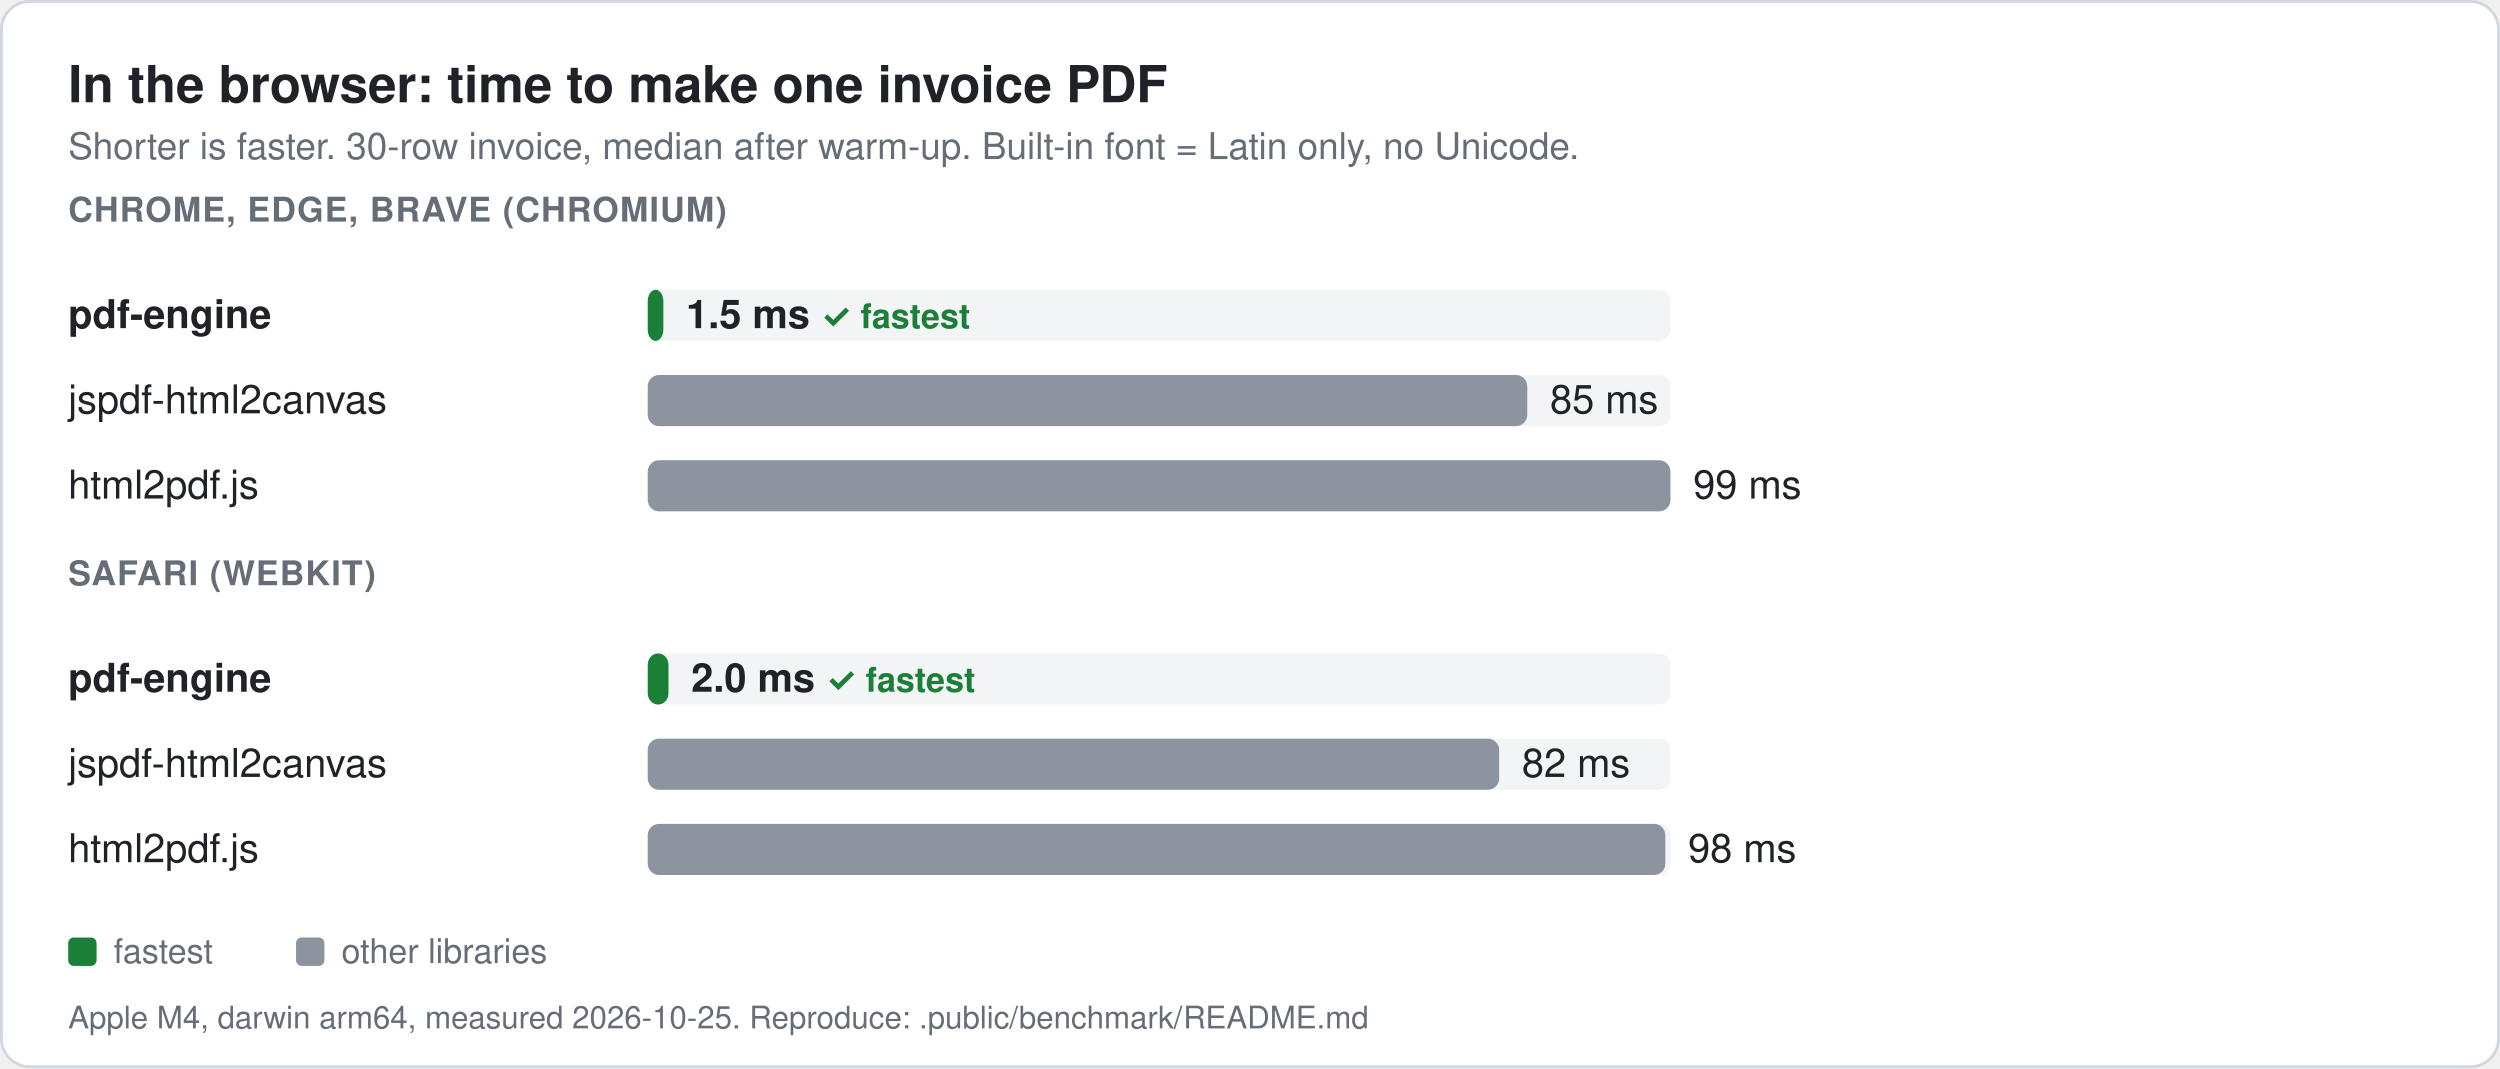
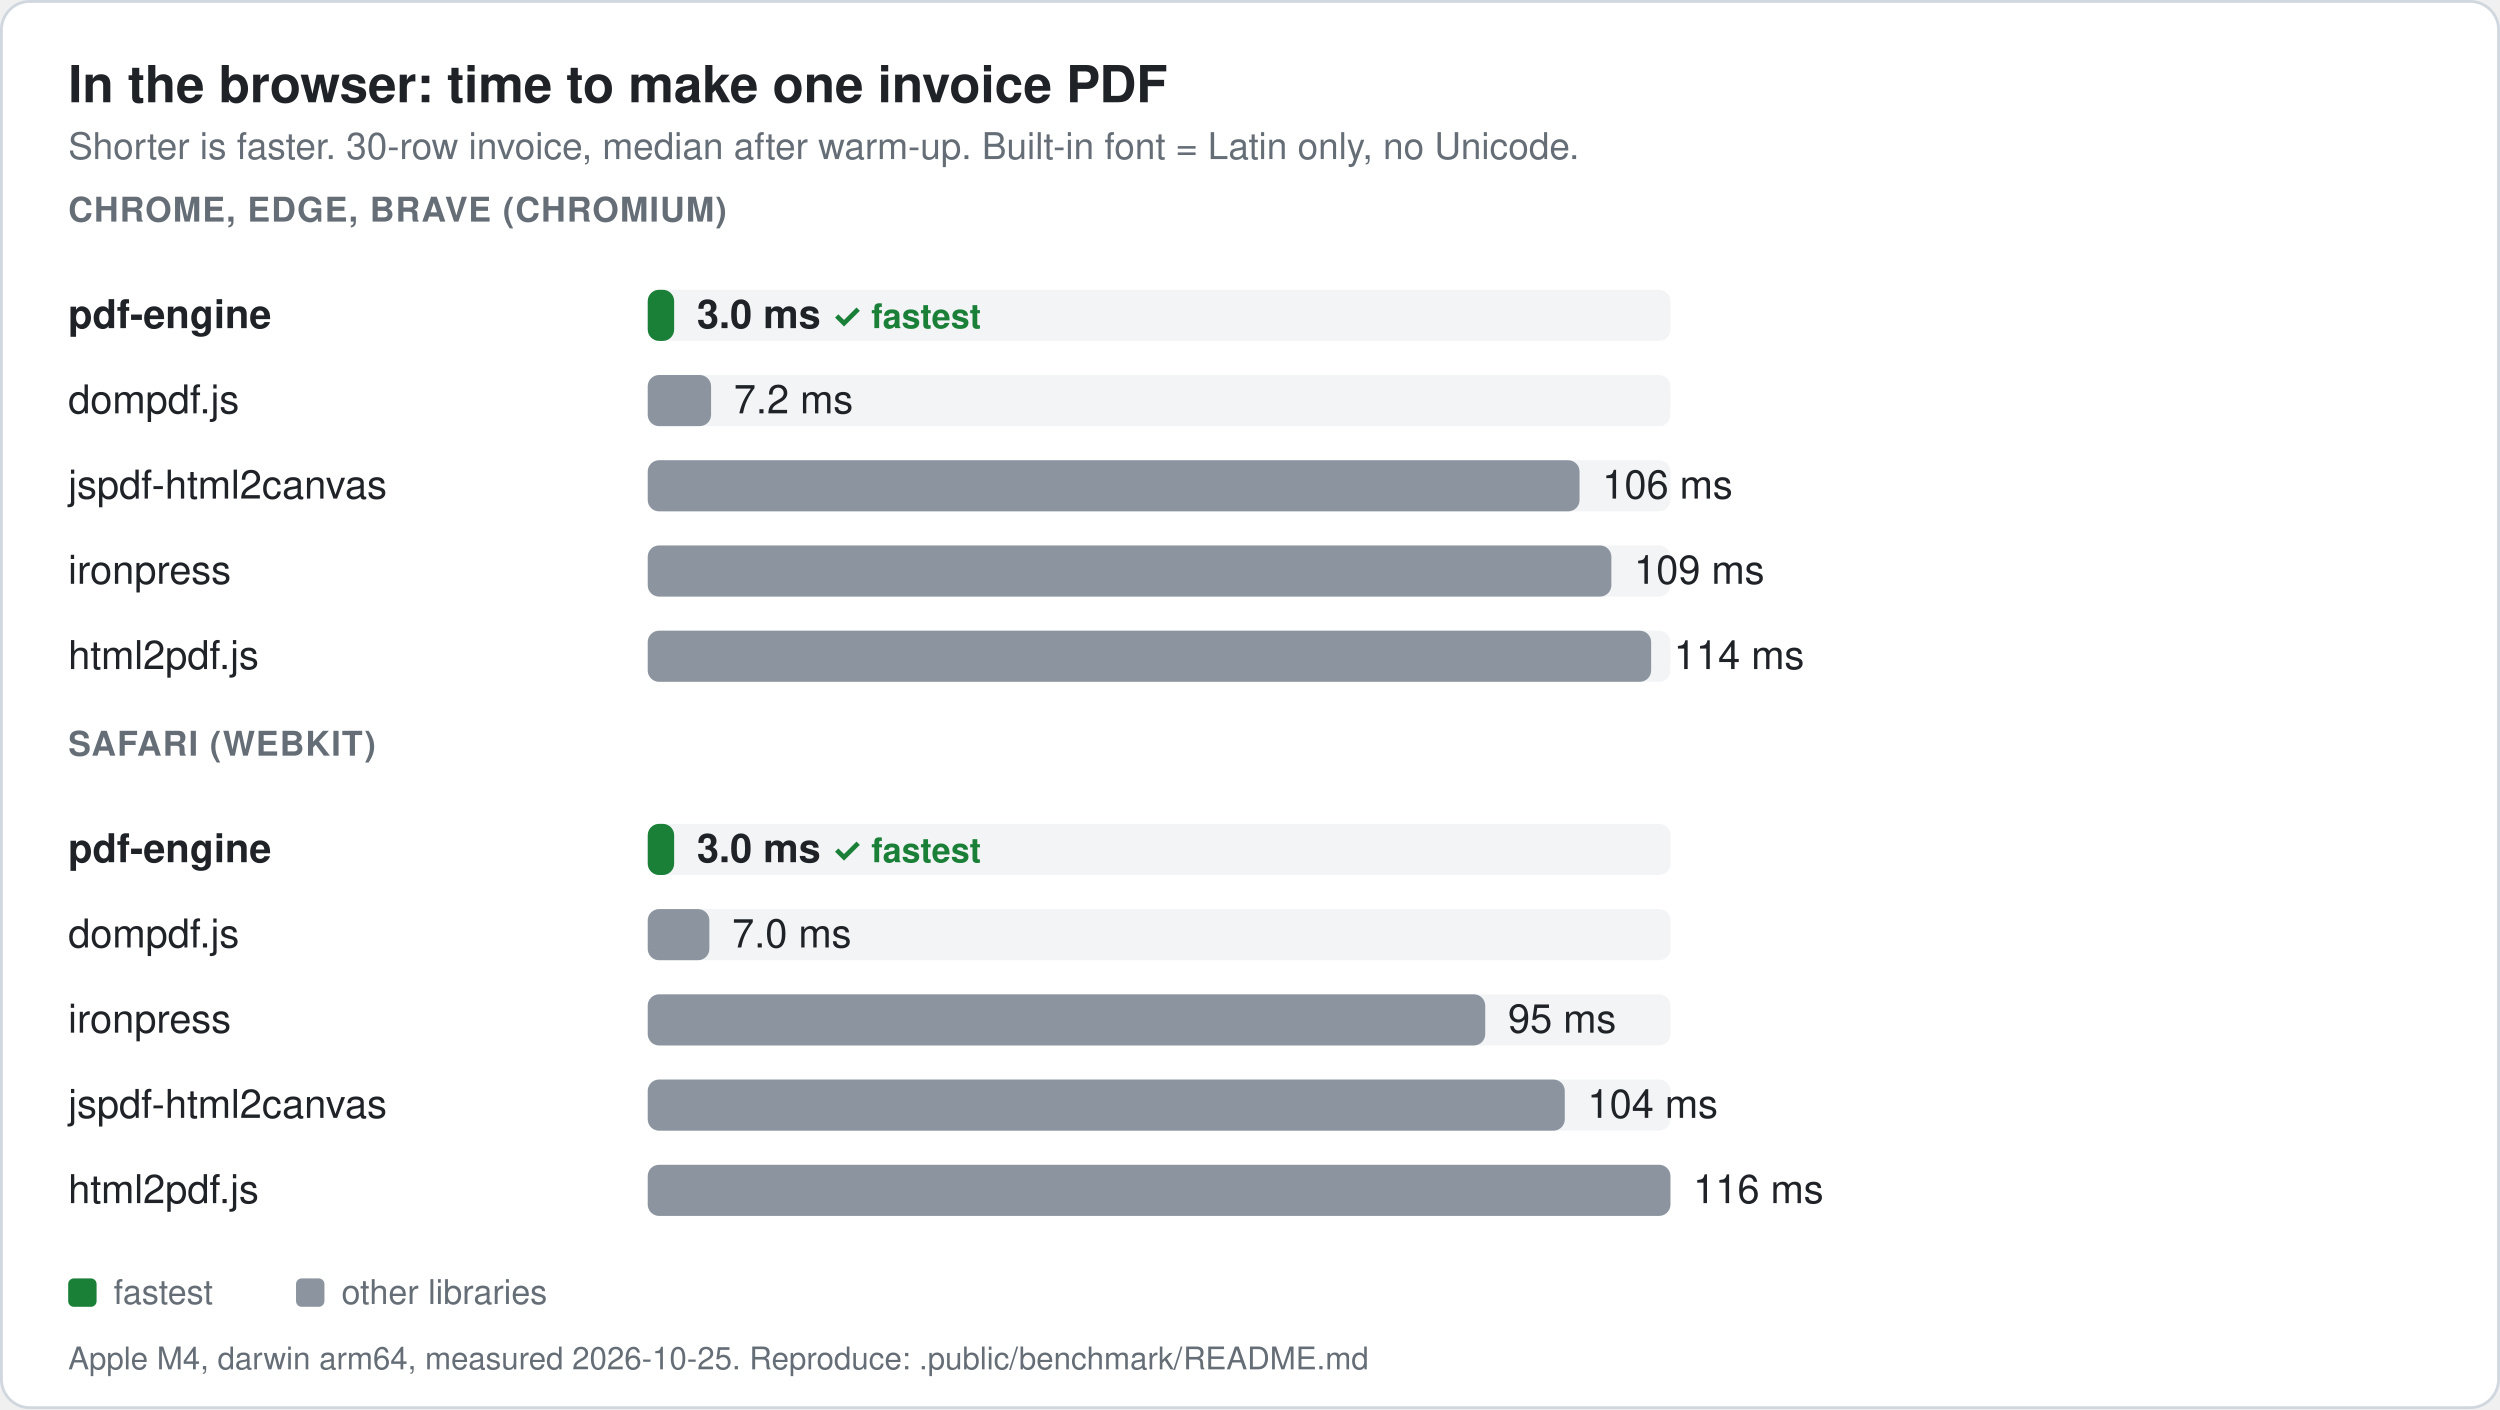
- <svg xmlns="http://www.w3.org/2000/svg" width="880" height="376" viewBox="0 0 880 376" role="img" aria-labelledby="t d" font-family="-apple-system, BlinkMacSystemFont, 'Segoe UI', Helvetica, Arial, sans-serif">
-   <rect x="0.5" y="0.5" width="879" height="375" rx="10" fill="#ffffff" stroke="#d0d7de" />
+ <svg xmlns="http://www.w3.org/2000/svg" width="880" height="496" viewBox="0 0 880 496" role="img" aria-labelledby="t d" font-family="-apple-system, BlinkMacSystemFont, 'Segoe UI', Helvetica, Arial, sans-serif">
+   <rect x="0.5" y="0.5" width="879" height="495" rx="10" fill="#ffffff" stroke="#d0d7de" />
  <text x="24" y="36" font-size="18" font-weight="700" fill="#1f2328">In the browser: time to make one invoice PDF</text>
  <text x="24" y="56" font-size="13" fill="#656d76">Shorter is faster. 30-row invoice, median after warm-up. Built-in font = Latin only, no Unicode.</text>
  <text x="24" y="78" font-size="12" font-weight="600" fill="#656d76" letter-spacing="0.4">CHROME, EDGE, BRAVE (CHROMIUM)</text>
  <text x="24" y="115.5" font-size="14" fill="#1f2328" font-weight="700">pdf-engine</text>
  <rect x="228" y="102" width="360" height="18" rx="4" fill="#f3f4f6" />
-   <rect x="228" y="102" width="5.5" height="18" rx="4" fill="#1a7f37" />
-   <text x="241.5" y="115.5" font-size="14" fill="#1f2328" font-weight="700">1.5 ms <tspan fill="#1a7f37" font-weight="700" font-size="12">✓ fastest</tspan>
+   <rect x="228" y="102" width="9.3" height="18" rx="4" fill="#1a7f37" />
+   <text x="245.3" y="115.5" font-size="14" fill="#1f2328" font-weight="700">3.0 ms <tspan fill="#1a7f37" font-weight="700" font-size="12">✓ fastest</tspan>
  </text>
-   <text x="24" y="145.5" font-size="14" fill="#1f2328" font-weight="400">jspdf-html2canvas</text>
+   <text x="24" y="145.5" font-size="14" fill="#1f2328" font-weight="400">dompdf.js</text>
  <rect x="228" y="132" width="360" height="18" rx="4" fill="#f3f4f6" />
-   <rect x="228" y="132" width="309.6" height="18" rx="4" fill="#8c959f" />
-   <text x="545.6" y="145.5" font-size="14" fill="#1f2328" font-weight="500">85 ms</text>
-   <text x="24" y="175.5" font-size="14" fill="#1f2328" font-weight="400">html2pdf.js</text>
+   <rect x="228" y="132" width="22.3" height="18" rx="4" fill="#8c959f" />
+   <text x="258.3" y="145.5" font-size="14" fill="#1f2328" font-weight="500">7.2 ms</text>
+   <text x="24" y="175.5" font-size="14" fill="#1f2328" font-weight="400">jspdf-html2canvas</text>
  <rect x="228" y="162" width="360" height="18" rx="4" fill="#f3f4f6" />
-   <rect x="228" y="162" width="360.0" height="18" rx="4" fill="#8c959f" />
-   <text x="596.0" y="175.5" font-size="14" fill="#1f2328" font-weight="500">99 ms</text>
-   <text x="24" y="206" font-size="12" font-weight="600" fill="#656d76" letter-spacing="0.4">SAFARI (WEBKIT)</text>
-   <text x="24" y="243.5" font-size="14" fill="#1f2328" font-weight="700">pdf-engine</text>
-   <rect x="228" y="230" width="360" height="18" rx="4" fill="#f3f4f6" />
-   <rect x="228" y="230" width="7.3" height="18" rx="4" fill="#1a7f37" />
-   <text x="243.3" y="243.5" font-size="14" fill="#1f2328" font-weight="700">2.0 ms <tspan fill="#1a7f37" font-weight="700" font-size="12">✓ fastest</tspan>
+   <rect x="228" y="162" width="328.0" height="18" rx="4" fill="#8c959f" />
+   <text x="564.0" y="175.5" font-size="14" fill="#1f2328" font-weight="500">106 ms</text>
+   <text x="24" y="205.5" font-size="14" fill="#1f2328" font-weight="400">ironpress</text>
+   <rect x="228" y="192" width="360" height="18" rx="4" fill="#f3f4f6" />
+   <rect x="228" y="192" width="339.2" height="18" rx="4" fill="#8c959f" />
+   <text x="575.2" y="205.5" font-size="14" fill="#1f2328" font-weight="500">109 ms</text>
+   <text x="24" y="235.5" font-size="14" fill="#1f2328" font-weight="400">html2pdf.js</text>
+   <rect x="228" y="222" width="360" height="18" rx="4" fill="#f3f4f6" />
+   <rect x="228" y="222" width="353.2" height="18" rx="4" fill="#8c959f" />
+   <text x="589.2" y="235.5" font-size="14" fill="#1f2328" font-weight="500">114 ms</text>
+   <text x="24" y="266" font-size="12" font-weight="600" fill="#656d76" letter-spacing="0.4">SAFARI (WEBKIT)</text>
+   <text x="24" y="303.5" font-size="14" fill="#1f2328" font-weight="700">pdf-engine</text>
+   <rect x="228" y="290" width="360" height="18" rx="4" fill="#f3f4f6" />
+   <rect x="228" y="290" width="9.3" height="18" rx="4" fill="#1a7f37" />
+   <text x="245.3" y="303.5" font-size="14" fill="#1f2328" font-weight="700">3.0 ms <tspan fill="#1a7f37" font-weight="700" font-size="12">✓ fastest</tspan>
  </text>
-   <text x="24" y="273.5" font-size="14" fill="#1f2328" font-weight="400">jspdf-html2canvas</text>
-   <rect x="228" y="260" width="360" height="18" rx="4" fill="#f3f4f6" />
-   <rect x="228" y="260" width="299.7" height="18" rx="4" fill="#8c959f" />
-   <text x="535.7" y="273.5" font-size="14" fill="#1f2328" font-weight="500">82 ms</text>
-   <text x="24" y="303.5" font-size="14" fill="#1f2328" font-weight="400">html2pdf.js</text>
-   <rect x="228" y="290" width="360" height="18" rx="4" fill="#f3f4f6" />
-   <rect x="228" y="290" width="358.2" height="18" rx="4" fill="#8c959f" />
-   <text x="594.2" y="303.5" font-size="14" fill="#1f2328" font-weight="500">98 ms</text>
-   <rect x="24" y="330" width="10" height="10" rx="2" fill="#1a7f37" />
-   <text x="40" y="339" font-size="12" fill="#656d76">fastest</text>
-   <rect x="104.2" y="330" width="10" height="10" rx="2" fill="#8c959f" />
-   <text x="120.2" y="339" font-size="12" fill="#656d76">other libraries</text>
-   <text x="24" y="362" font-size="11" fill="#656d76">Apple M4, darwin arm64, measured 2026-10-25. Reproduce: .public/benchmark/README.md</text>
+   <text x="24" y="333.5" font-size="14" fill="#1f2328" font-weight="400">dompdf.js</text>
+   <rect x="228" y="320" width="360" height="18" rx="4" fill="#f3f4f6" />
+   <rect x="228" y="320" width="21.7" height="18" rx="4" fill="#8c959f" />
+   <text x="257.7" y="333.5" font-size="14" fill="#1f2328" font-weight="500">7.0 ms</text>
+   <text x="24" y="363.5" font-size="14" fill="#1f2328" font-weight="400">ironpress</text>
+   <rect x="228" y="350" width="360" height="18" rx="4" fill="#f3f4f6" />
+   <rect x="228" y="350" width="294.8" height="18" rx="4" fill="#8c959f" />
+   <text x="530.8" y="363.5" font-size="14" fill="#1f2328" font-weight="500">95 ms</text>
+   <text x="24" y="393.5" font-size="14" fill="#1f2328" font-weight="400">jspdf-html2canvas</text>
+   <rect x="228" y="380" width="360" height="18" rx="4" fill="#f3f4f6" />
+   <rect x="228" y="380" width="322.8" height="18" rx="4" fill="#8c959f" />
+   <text x="558.8" y="393.5" font-size="14" fill="#1f2328" font-weight="500">104 ms</text>
+   <text x="24" y="423.5" font-size="14" fill="#1f2328" font-weight="400">html2pdf.js</text>
+   <rect x="228" y="410" width="360" height="18" rx="4" fill="#f3f4f6" />
+   <rect x="228" y="410" width="360.0" height="18" rx="4" fill="#8c959f" />
+   <text x="596.0" y="423.5" font-size="14" fill="#1f2328" font-weight="500">116 ms</text>
+   <rect x="24" y="450" width="10" height="10" rx="2" fill="#1a7f37" />
+   <text x="40" y="459" font-size="12" fill="#656d76">fastest</text>
+   <rect x="104.2" y="450" width="10" height="10" rx="2" fill="#8c959f" />
+   <text x="120.2" y="459" font-size="12" fill="#656d76">other libraries</text>
+   <text x="24" y="482" font-size="11" fill="#656d76">Apple M4, darwin arm64, measured 2026-10-25. Reproduce: .public/benchmark/README.md</text>
</svg>
